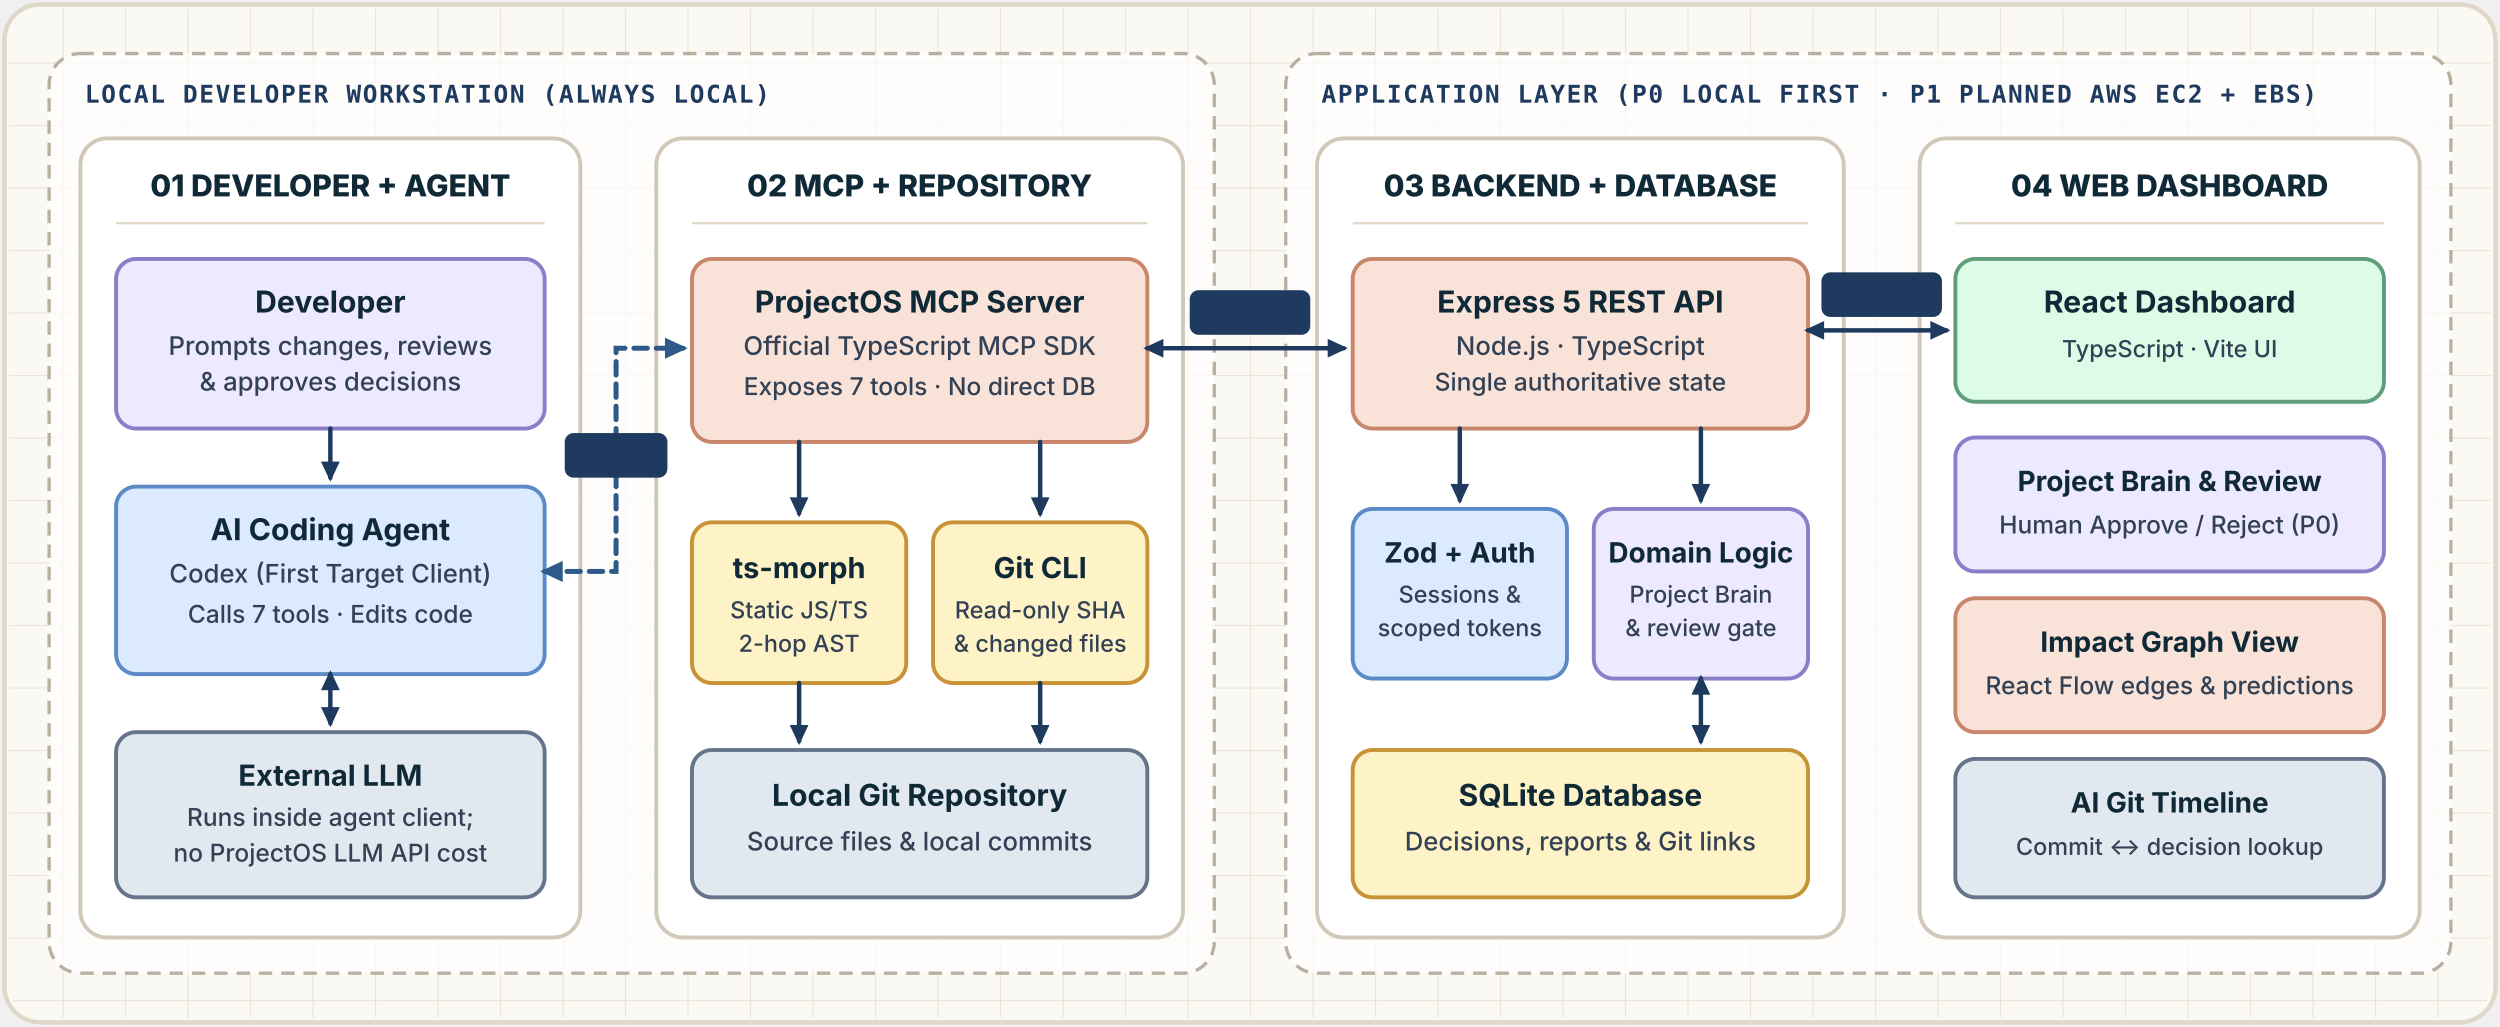
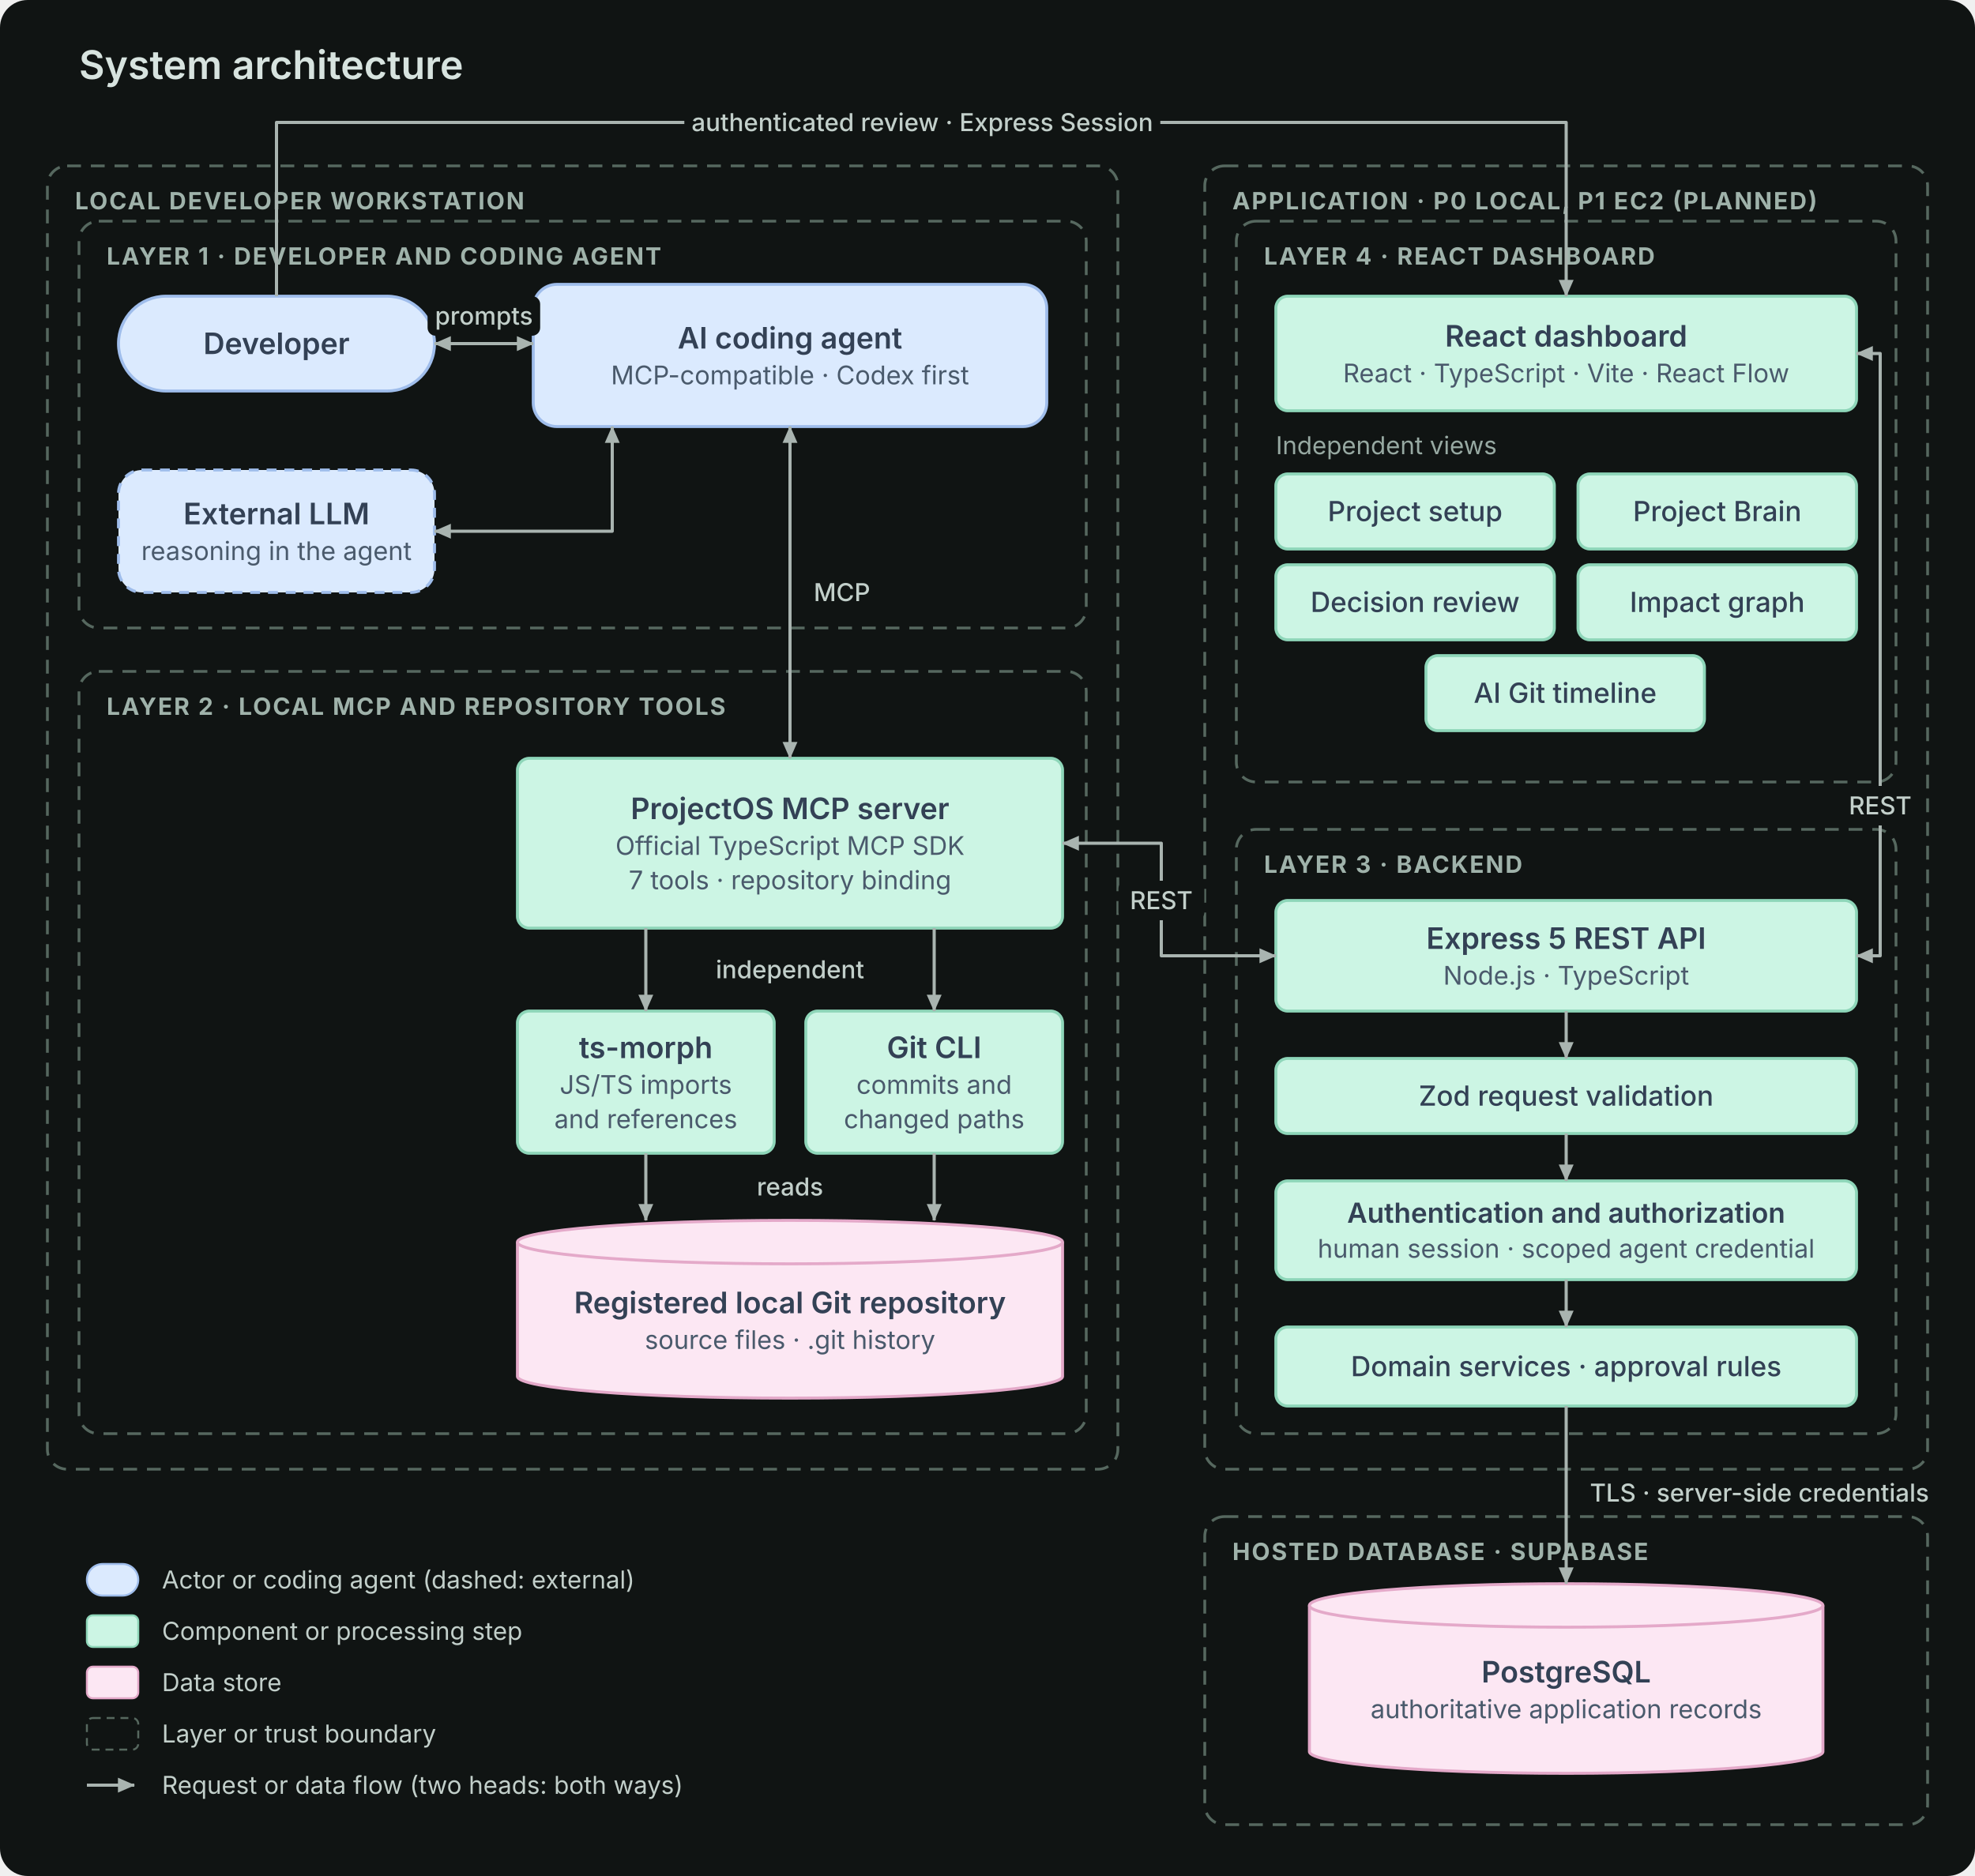
- <svg xmlns="http://www.w3.org/2000/svg" viewBox="0 0 1120 460" width="100%" height="100%" role="img" aria-labelledby="arch-title arch-desc">
+ <svg xmlns="http://www.w3.org/2000/svg" viewBox="0 0 1000 950" width="1000" height="950" role="img" aria-labelledby="t-system-architecture d-system-architecture">
  <defs>
-     <pattern id="bp-grid-a" width="28" height="28" patternUnits="userSpaceOnUse">
-       <path d="M 28 0 L 0 0 0 28" fill="none" stroke="#EBE5D8" stroke-width="1" />
-     </pattern>
-     <style>
-       .canvas { fill: #FBF9F4; stroke: #DFD8C8; stroke-width: 2; }
-       .zone { fill: #FFFFFF; fill-opacity: 0.7; stroke: #B8B0A0; stroke-width: 1.5; stroke-dasharray: 6 4; }
-       .col { fill: #FFFFFF; stroke: #D0C8B8; stroke-width: 1.75; }
-       .b-lav { fill: #EDE9FE; stroke: #8B7EC8; stroke-width: 1.75; }
-       .b-blue { fill: #DBEAFE; stroke: #5B8AC6; stroke-width: 1.75; }
-       .b-peach { fill: #F9E3D8; stroke: #C9866B; stroke-width: 1.75; }
-       .b-amber { fill: #FEF3C7; stroke: #C89236; stroke-width: 1.75; }
-       .b-sage { fill: #DCFCE7; stroke: #5E9E78; stroke-width: 1.75; }
-       .b-slate { fill: #E2E8F0; stroke: #64748B; stroke-width: 1.75; }
-       .pill-proto { fill: #1E3A5F; }
-       .t-title { fill: #0F2937; font-family: -apple-system, BlinkMacSystemFont, "Segoe UI", Inter, Helvetica, Arial, sans-serif; font-weight: 800; }
-       .t-head { fill: #0F2937; font-family: -apple-system, BlinkMacSystemFont, "Segoe UI", Inter, Helvetica, Arial, sans-serif; font-weight: 700; }
-       .t-body { fill: #334155; font-family: -apple-system, BlinkMacSystemFont, "Segoe UI", Inter, Helvetica, Arial, sans-serif; font-weight: 500; }
-       .t-mono { fill: #1E3A5F; font-family: ui-monospace, SFMono-Regular, "SF Mono", Menlo, Consolas, monospace; font-weight: 700; }
-       .w-solid { fill: none; stroke: #1E3A5F; stroke-width: 2; stroke-linecap: round; stroke-linejoin: round; }
-       .w-mcp { fill: none; stroke: #2D5A88; stroke-width: 2.25; stroke-dasharray: 6 4; stroke-linecap: round; }
-     </style>
-     <marker id="ma-n" viewBox="0 0 10 10" refX="7" refY="5" markerWidth="6" markerHeight="6" orient="auto-start-reverse">
-       <path d="M 1 1.5 L 8.5 5 L 1 8.5 z" fill="#1E3A5F" />
-     </marker>
-     <marker id="ma-m" viewBox="0 0 10 10" refX="7" refY="5" markerWidth="6" markerHeight="6" orient="auto-start-reverse">
-       <path d="M 1 1.5 L 8.5 5 L 1 8.5 z" fill="#2D5A88" />
+     <marker id="arr-system-architecture" viewBox="0 0 10 10" refX="9.2" refY="5" markerWidth="9" markerHeight="9" markerUnits="userSpaceOnUse" orient="auto-start-reverse">
+       <path d="M0,0.8 L9.6,5 L0,9.2 Z" fill="#A9B4B0" />
    </marker>
  </defs>
-   <rect x="2" y="2" width="1116" height="456" rx="16" class="canvas" />
-   <rect x="4" y="4" width="1112" height="452" rx="14" fill="url(#bp-grid-a)" />
-   <rect x="22" y="24" width="522" height="412" rx="14" class="zone" />
-   <text x="38" y="46" class="t-mono" font-size="11" fill="#475569" letter-spacing="0.7">LOCAL DEVELOPER WORKSTATION (ALWAYS LOCAL)</text>
-   <rect x="576" y="24" width="522" height="412" rx="14" class="zone" />
-   <text x="592" y="46" class="t-mono" font-size="11" fill="#475569" letter-spacing="0.7">APPLICATION LAYER (P0 LOCAL FIRST · P1 PLANNED AWS EC2 + EBS)</text>
-   <g transform="translate(36, 62)">
-     <rect x="0" y="0" width="224" height="358" rx="12" class="col" />
-     <text x="112" y="26" text-anchor="middle" class="t-title" font-size="13.5">01 DEVELOPER + AGENT</text>
-     <line x1="16" y1="38" x2="208" y2="38" stroke="#E2D9C8" />
-     <g transform="translate(16, 54)">
-       <rect x="0" y="0" width="192" height="76" rx="9" class="b-lav" />
-       <text x="96" y="24" text-anchor="middle" class="t-head" font-size="13.5">Developer</text>
-       <text x="96" y="43" text-anchor="middle" class="t-body" font-size="11.5">Prompts changes, reviews</text>
-       <text x="96" y="59" text-anchor="middle" class="t-body" font-size="11.5">&amp; approves decisions</text>
-     </g>
-     <line x1="112" y1="130" x2="112" y2="152" class="w-solid" marker-end="url(#ma-n)" />
-     <g transform="translate(16, 156)">
-       <rect x="0" y="0" width="192" height="84" rx="9" class="b-blue" />
-       <text x="96" y="24" text-anchor="middle" class="t-head" font-size="13.5">AI Coding Agent</text>
-       <text x="96" y="43" text-anchor="middle" class="t-body" font-size="11.5">Codex (First Target Client)</text>
-       <text x="96" y="61" text-anchor="middle" class="t-body" font-size="11">Calls 7 tools · Edits code</text>
-     </g>
-     <line x1="112" y1="240" x2="112" y2="262" class="w-solid" marker-start="url(#ma-n)" marker-end="url(#ma-n)" />
-     <g transform="translate(16, 266)">
-       <rect x="0" y="0" width="192" height="74" rx="9" class="b-slate" />
-       <text x="96" y="24" text-anchor="middle" class="t-head" font-size="13">External LLM</text>
-       <text x="96" y="42" text-anchor="middle" class="t-body" font-size="11">Runs inside agent client;</text>
-       <text x="96" y="58" text-anchor="middle" class="t-body" font-size="11">no ProjectOS LLM API cost</text>
-     </g>
+   <rect width="1000" height="950" rx="14" fill="#101413" />
+   <text x="40" y="40" font-family="Inter, 'Segoe UI', -apple-system, BlinkMacSystemFont, Helvetica, Arial, sans-serif" font-size="20" font-weight="600" fill="#D7E3DF">System architecture</text>
+   <rect x="610" y="768" width="366" height="156" rx="10" fill="none" stroke="#56685F" stroke-width="1.4" stroke-dasharray="7 5" />
+   <text x="624" y="790" font-family="Inter, 'Segoe UI', -apple-system, BlinkMacSystemFont, Helvetica, Arial, sans-serif" font-size="12" font-weight="700" letter-spacing="0.8" fill="#9FB2AA">HOSTED DATABASE · SUPABASE</text>
+   <rect x="626" y="420" width="334" height="306" rx="10" fill="none" stroke="#56685F" stroke-width="1.4" stroke-dasharray="7 5" />
+   <text x="640" y="442" font-family="Inter, 'Segoe UI', -apple-system, BlinkMacSystemFont, Helvetica, Arial, sans-serif" font-size="12" font-weight="700" letter-spacing="0.8" fill="#9FB2AA">LAYER 3 · BACKEND</text>
+   <rect x="626" y="112" width="334" height="284" rx="10" fill="none" stroke="#56685F" stroke-width="1.4" stroke-dasharray="7 5" />
+   <text x="640" y="134" font-family="Inter, 'Segoe UI', -apple-system, BlinkMacSystemFont, Helvetica, Arial, sans-serif" font-size="12" font-weight="700" letter-spacing="0.8" fill="#9FB2AA">LAYER 4 · REACT DASHBOARD</text>
+   <rect x="610" y="84" width="366" height="660" rx="10" fill="none" stroke="#56685F" stroke-width="1.4" stroke-dasharray="7 5" />
+   <text x="624" y="106" font-family="Inter, 'Segoe UI', -apple-system, BlinkMacSystemFont, Helvetica, Arial, sans-serif" font-size="12" font-weight="700" letter-spacing="0.8" fill="#9FB2AA">APPLICATION · P0 LOCAL, P1 EC2 (PLANNED)</text>
+   <rect x="40" y="340" width="510" height="386" rx="10" fill="none" stroke="#56685F" stroke-width="1.4" stroke-dasharray="7 5" />
+   <text x="54" y="362" font-family="Inter, 'Segoe UI', -apple-system, BlinkMacSystemFont, Helvetica, Arial, sans-serif" font-size="12" font-weight="700" letter-spacing="0.8" fill="#9FB2AA">LAYER 2 · LOCAL MCP AND REPOSITORY TOOLS</text>
+   <rect x="40" y="112" width="510" height="206" rx="10" fill="none" stroke="#56685F" stroke-width="1.4" stroke-dasharray="7 5" />
+   <text x="54" y="134" font-family="Inter, 'Segoe UI', -apple-system, BlinkMacSystemFont, Helvetica, Arial, sans-serif" font-size="12" font-weight="700" letter-spacing="0.8" fill="#9FB2AA">LAYER 1 · DEVELOPER AND CODING AGENT</text>
+   <rect x="24" y="84" width="542" height="660" rx="10" fill="none" stroke="#56685F" stroke-width="1.4" stroke-dasharray="7 5" />
+   <text x="38" y="106" font-family="Inter, 'Segoe UI', -apple-system, BlinkMacSystemFont, Helvetica, Arial, sans-serif" font-size="12" font-weight="700" letter-spacing="0.8" fill="#9FB2AA">LOCAL DEVELOPER WORKSTATION</text>
+   <g>
+     <rect x="60" y="150" width="160" height="48" rx="24" fill="#DBEAFE" stroke="#9FBDEB" stroke-width="1.5" />
+     <text x="140" y="179.3" text-anchor="middle" font-family="Inter, 'Segoe UI', -apple-system, BlinkMacSystemFont, Helvetica, Arial, sans-serif" font-size="15" font-weight="600" fill="#334155">Developer</text>
  </g>
-   <g transform="translate(294, 62)">
-     <rect x="0" y="0" width="236" height="358" rx="12" class="col" />
-     <text x="118" y="26" text-anchor="middle" class="t-title" font-size="13.5">02 MCP + REPOSITORY</text>
-     <line x1="16" y1="38" x2="220" y2="38" stroke="#E2D9C8" />
-     <g transform="translate(16, 54)">
-       <rect x="0" y="0" width="204" height="82" rx="9" class="b-peach" />
-       <text x="102" y="24" text-anchor="middle" class="t-head" font-size="13.5">ProjectOS MCP Server</text>
-       <text x="102" y="43" text-anchor="middle" class="t-body" font-size="11.5">Official TypeScript MCP SDK</text>
-       <text x="102" y="61" text-anchor="middle" class="t-body" font-size="11">Exposes 7 tools · No direct DB</text>
-     </g>
-     <g transform="translate(16, 172)">
-       <rect x="0" y="0" width="96" height="72" rx="9" class="b-amber" />
-       <text x="48" y="25" text-anchor="middle" class="t-head" font-size="13">ts-morph</text>
-       <text x="48" y="43" text-anchor="middle" class="t-body" font-size="10.5">Static JS/TS</text>
-       <text x="48" y="58" text-anchor="middle" class="t-body" font-size="10.5">2-hop AST</text>
-     </g>
-     <g transform="translate(124, 172)">
-       <rect x="0" y="0" width="96" height="72" rx="9" class="b-amber" />
-       <text x="48" y="25" text-anchor="middle" class="t-head" font-size="13">Git CLI</text>
-       <text x="48" y="43" text-anchor="middle" class="t-body" font-size="10.5">Read-only SHA</text>
-       <text x="48" y="58" text-anchor="middle" class="t-body" font-size="10.5">&amp; changed files</text>
-     </g>
-     <line x1="64" y1="136" x2="64" y2="168" class="w-solid" marker-end="url(#ma-n)" />
-     <line x1="172" y1="136" x2="172" y2="168" class="w-solid" marker-end="url(#ma-n)" />
-     <g transform="translate(16, 274)">
-       <rect x="0" y="0" width="204" height="66" rx="9" class="b-slate" />
-       <text x="102" y="25" text-anchor="middle" class="t-head" font-size="13.5">Local Git Repository</text>
-       <text x="102" y="45" text-anchor="middle" class="t-body" font-size="11.5">Source files &amp; local commits</text>
-     </g>
-     <line x1="64" y1="244" x2="64" y2="270" class="w-solid" marker-end="url(#ma-n)" />
-     <line x1="172" y1="244" x2="172" y2="270" class="w-solid" marker-end="url(#ma-n)" />
+   <g>
+     <rect x="270" y="144" width="260" height="72" rx="12" fill="#DBEAFE" stroke="#9FBDEB" stroke-width="1.5" />
+     <text x="400" y="176.5" text-anchor="middle" font-family="Inter, 'Segoe UI', -apple-system, BlinkMacSystemFont, Helvetica, Arial, sans-serif" font-size="15" font-weight="600" fill="#334155">AI coding agent</text>
+     <text x="400" y="194.6" text-anchor="middle" font-family="Inter, 'Segoe UI', -apple-system, BlinkMacSystemFont, Helvetica, Arial, sans-serif" font-size="13" font-weight="400" fill="#4A5A6C">MCP-compatible · Codex first</text>
  </g>
-   <g transform="translate(590, 62)">
-     <rect x="0" y="0" width="236" height="358" rx="12" class="col" />
-     <text x="118" y="26" text-anchor="middle" class="t-title" font-size="13.5">03 BACKEND + DATABASE</text>
-     <line x1="16" y1="38" x2="220" y2="38" stroke="#E2D9C8" />
-     <g transform="translate(16, 54)">
-       <rect x="0" y="0" width="204" height="76" rx="9" class="b-peach" />
-       <text x="102" y="24" text-anchor="middle" class="t-head" font-size="13.5">Express 5 REST API</text>
-       <text x="102" y="43" text-anchor="middle" class="t-body" font-size="11.5">Node.js · TypeScript</text>
-       <text x="102" y="59" text-anchor="middle" class="t-body" font-size="11">Single authoritative state</text>
-     </g>
-     <g transform="translate(16, 166)">
-       <rect x="0" y="0" width="96" height="76" rx="9" class="b-blue" />
-       <text x="48" y="24" text-anchor="middle" class="t-head" font-size="12.5">Zod + Auth</text>
-       <text x="48" y="42" text-anchor="middle" class="t-body" font-size="10.5">Sessions &amp;</text>
-       <text x="48" y="57" text-anchor="middle" class="t-body" font-size="10.5">scoped tokens</text>
-     </g>
-     <g transform="translate(124, 166)">
-       <rect x="0" y="0" width="96" height="76" rx="9" class="b-lav" />
-       <text x="48" y="24" text-anchor="middle" class="t-head" font-size="12.5">Domain Logic</text>
-       <text x="48" y="42" text-anchor="middle" class="t-body" font-size="10.5">Project Brain</text>
-       <text x="48" y="57" text-anchor="middle" class="t-body" font-size="10.5">&amp; review gate</text>
-     </g>
-     <line x1="64" y1="130" x2="64" y2="162" class="w-solid" marker-end="url(#ma-n)" />
-     <line x1="172" y1="130" x2="172" y2="162" class="w-solid" marker-end="url(#ma-n)" />
-     <g transform="translate(16, 274)">
-       <rect x="0" y="0" width="204" height="66" rx="9" class="b-amber" />
-       <text x="102" y="25" text-anchor="middle" class="t-head" font-size="13.5">SQLite Database</text>
-       <text x="102" y="45" text-anchor="middle" class="t-body" font-size="11.5">Decisions, reports &amp; Git links</text>
-     </g>
-     <line x1="172" y1="242" x2="172" y2="270" class="w-solid" marker-start="url(#ma-n)" marker-end="url(#ma-n)" />
+   <g>
+     <rect x="60" y="238" width="160" height="62" rx="12" fill="#DBEAFE" stroke="#9FBDEB" stroke-width="1.5" stroke-dasharray="5 4" />
+     <text x="140" y="265.5" text-anchor="middle" font-family="Inter, 'Segoe UI', -apple-system, BlinkMacSystemFont, Helvetica, Arial, sans-serif" font-size="15" font-weight="600" fill="#334155">External LLM</text>
+     <text x="140" y="283.6" text-anchor="middle" font-family="Inter, 'Segoe UI', -apple-system, BlinkMacSystemFont, Helvetica, Arial, sans-serif" font-size="13" font-weight="400" fill="#4A5A6C">reasoning in the agent</text>
  </g>
-   <g transform="translate(860, 62)">
-     <rect x="0" y="0" width="224" height="358" rx="12" class="col" />
-     <text x="112" y="26" text-anchor="middle" class="t-title" font-size="13.5">04 WEB DASHBOARD</text>
-     <line x1="16" y1="38" x2="208" y2="38" stroke="#E2D9C8" />
-     <g transform="translate(16, 54)">
-       <rect x="0" y="0" width="192" height="64" rx="9" class="b-sage" />
-       <text x="96" y="24" text-anchor="middle" class="t-head" font-size="13.5">React Dashboard</text>
-       <text x="96" y="44" text-anchor="middle" class="t-body" font-size="10.5">TypeScript · Vite UI</text>
-     </g>
-     <g transform="translate(16, 134)">
-       <rect x="0" y="0" width="192" height="60" rx="9" class="b-lav" />
-       <text x="96" y="24" text-anchor="middle" class="t-head" font-size="12.5">Project Brain &amp; Review</text>
-       <text x="96" y="43" text-anchor="middle" class="t-body" font-size="11">Human Approve / Reject (P0)</text>
-     </g>
-     <g transform="translate(16, 206)">
-       <rect x="0" y="0" width="192" height="60" rx="9" class="b-peach" />
-       <text x="96" y="24" text-anchor="middle" class="t-head" font-size="12.5">Impact Graph View</text>
-       <text x="96" y="43" text-anchor="middle" class="t-body" font-size="11">React Flow edges &amp; predictions</text>
-     </g>
-     <g transform="translate(16, 278)">
-       <rect x="0" y="0" width="192" height="62" rx="9" class="b-slate" />
-       <text x="96" y="24" text-anchor="middle" class="t-head" font-size="12.5">AI Git Timeline</text>
-       <text x="96" y="43" text-anchor="middle" class="t-body" font-size="10.5">Commit ↔ decision lookup</text>
-     </g>
+   <path d="M220,174 L270,174" fill="none" stroke="#A9B4B0" stroke-width="1.6" stroke-linejoin="round" marker-end="url(#arr-system-architecture)" marker-start="url(#arr-system-architecture)" />
+   <path d="M310,216 L310,269 L220,269" fill="none" stroke="#A9B4B0" stroke-width="1.6" stroke-linejoin="round" marker-end="url(#arr-system-architecture)" marker-start="url(#arr-system-architecture)" />
+   <g>
+     <rect x="262" y="384" width="276" height="86" rx="6" fill="#CCF5E4" stroke="#8ED6B9" stroke-width="1.5" />
+     <text x="400" y="414.8" text-anchor="middle" font-family="Inter, 'Segoe UI', -apple-system, BlinkMacSystemFont, Helvetica, Arial, sans-serif" font-size="15" font-weight="600" fill="#334155">ProjectOS MCP server</text>
+     <text x="400" y="432.9" text-anchor="middle" font-family="Inter, 'Segoe UI', -apple-system, BlinkMacSystemFont, Helvetica, Arial, sans-serif" font-size="13" font-weight="400" fill="#4A5A6C">Official TypeScript MCP SDK</text>
+     <text x="400" y="450.3" text-anchor="middle" font-family="Inter, 'Segoe UI', -apple-system, BlinkMacSystemFont, Helvetica, Arial, sans-serif" font-size="13" font-weight="400" fill="#4A5A6C">7 tools · repository binding</text>
  </g>
-   <path d="M 244 256 L 276 256 L 276 156 L 306 156" class="w-mcp" marker-start="url(#ma-m)" marker-end="url(#ma-m)" />
-   <rect x="253" y="194" width="46" height="20" rx="4" class="pill-proto" />
-   <text x="276" y="208" text-anchor="middle" fill="#FFFFFF" class="t-mono" font-size="10">MCP</text>
-   <path d="M 514 156 L 602 156" class="w-solid" marker-start="url(#ma-n)" marker-end="url(#ma-n)" />
-   <rect x="533" y="130" width="54" height="20" rx="4" class="pill-proto" />
-   <text x="560" y="144" text-anchor="middle" fill="#FFFFFF" class="t-mono" font-size="10">REST</text>
-   <path d="M 810 148 L 872 148" class="w-solid" marker-start="url(#ma-n)" marker-end="url(#ma-n)" />
-   <rect x="816" y="122" width="54" height="20" rx="4" class="pill-proto" />
-   <text x="843" y="136" text-anchor="middle" fill="#FFFFFF" class="t-mono" font-size="10">REST</text>
+   <path d="M400,216 L400,384" fill="none" stroke="#A9B4B0" stroke-width="1.6" stroke-linejoin="round" marker-end="url(#arr-system-architecture)" marker-start="url(#arr-system-architecture)" />
+   <g>
+     <rect x="262" y="512" width="130" height="72" rx="6" fill="#CCF5E4" stroke="#8ED6B9" stroke-width="1.5" />
+     <text x="327" y="535.8" text-anchor="middle" font-family="Inter, 'Segoe UI', -apple-system, BlinkMacSystemFont, Helvetica, Arial, sans-serif" font-size="15" font-weight="600" fill="#334155">ts-morph</text>
+     <text x="327" y="553.9" text-anchor="middle" font-family="Inter, 'Segoe UI', -apple-system, BlinkMacSystemFont, Helvetica, Arial, sans-serif" font-size="13" font-weight="400" fill="#4A5A6C">JS/TS imports</text>
+     <text x="327" y="571.3" text-anchor="middle" font-family="Inter, 'Segoe UI', -apple-system, BlinkMacSystemFont, Helvetica, Arial, sans-serif" font-size="13" font-weight="400" fill="#4A5A6C">and references</text>
+   </g>
+   <g>
+     <rect x="408" y="512" width="130" height="72" rx="6" fill="#CCF5E4" stroke="#8ED6B9" stroke-width="1.5" />
+     <text x="473" y="535.8" text-anchor="middle" font-family="Inter, 'Segoe UI', -apple-system, BlinkMacSystemFont, Helvetica, Arial, sans-serif" font-size="15" font-weight="600" fill="#334155">Git CLI</text>
+     <text x="473" y="553.9" text-anchor="middle" font-family="Inter, 'Segoe UI', -apple-system, BlinkMacSystemFont, Helvetica, Arial, sans-serif" font-size="13" font-weight="400" fill="#4A5A6C">commits and</text>
+     <text x="473" y="571.3" text-anchor="middle" font-family="Inter, 'Segoe UI', -apple-system, BlinkMacSystemFont, Helvetica, Arial, sans-serif" font-size="13" font-weight="400" fill="#4A5A6C">changed paths</text>
+   </g>
+   <path d="M327,470 L327,512" fill="none" stroke="#A9B4B0" stroke-width="1.6" stroke-linejoin="round" marker-end="url(#arr-system-architecture)" />
+   <path d="M473,470 L473,512" fill="none" stroke="#A9B4B0" stroke-width="1.6" stroke-linejoin="round" marker-end="url(#arr-system-architecture)" />
+   <g>
+     <path d="M262,629 A138,11 0 0 1 538,629 V697 A138,11 0 0 1 262,697 Z" fill="#FCE7F3" stroke="#E4A9C9" stroke-width="1.5" />
+     <path d="M262,629 A138,11 0 0 0 538,629" fill="none" stroke="#E4A9C9" stroke-width="1.5" />
+     <text x="400" y="665.0" text-anchor="middle" font-family="Inter, 'Segoe UI', -apple-system, BlinkMacSystemFont, Helvetica, Arial, sans-serif" font-size="15" font-weight="600" fill="#334155">Registered local Git repository</text>
+     <text x="400" y="683.1" text-anchor="middle" font-family="Inter, 'Segoe UI', -apple-system, BlinkMacSystemFont, Helvetica, Arial, sans-serif" font-size="13" font-weight="400" fill="#4A5A6C">source files · .git history</text>
+   </g>
+   <path d="M327,584 L327,618" fill="none" stroke="#A9B4B0" stroke-width="1.6" stroke-linejoin="round" marker-end="url(#arr-system-architecture)" />
+   <path d="M473,584 L473,618" fill="none" stroke="#A9B4B0" stroke-width="1.6" stroke-linejoin="round" marker-end="url(#arr-system-architecture)" />
+   <g>
+     <rect x="646" y="150" width="294" height="58" rx="6" fill="#CCF5E4" stroke="#8ED6B9" stroke-width="1.5" />
+     <text x="793" y="175.5" text-anchor="middle" font-family="Inter, 'Segoe UI', -apple-system, BlinkMacSystemFont, Helvetica, Arial, sans-serif" font-size="15" font-weight="600" fill="#334155">React dashboard</text>
+     <text x="793" y="193.6" text-anchor="middle" font-family="Inter, 'Segoe UI', -apple-system, BlinkMacSystemFont, Helvetica, Arial, sans-serif" font-size="13" font-weight="400" fill="#4A5A6C">React · TypeScript · Vite · React Flow</text>
+   </g>
+   <g>
+     <rect x="646" y="240" width="141" height="38" rx="6" fill="#CCF5E4" stroke="#8ED6B9" stroke-width="1.5" />
+     <text x="716.5" y="263.9" text-anchor="middle" font-family="Inter, 'Segoe UI', -apple-system, BlinkMacSystemFont, Helvetica, Arial, sans-serif" font-size="14" font-weight="500" fill="#334155">Project setup</text>
+   </g>
+   <g>
+     <rect x="799" y="240" width="141" height="38" rx="6" fill="#CCF5E4" stroke="#8ED6B9" stroke-width="1.5" />
+     <text x="869.5" y="263.9" text-anchor="middle" font-family="Inter, 'Segoe UI', -apple-system, BlinkMacSystemFont, Helvetica, Arial, sans-serif" font-size="14" font-weight="500" fill="#334155">Project Brain</text>
+   </g>
+   <g>
+     <rect x="646" y="286" width="141" height="38" rx="6" fill="#CCF5E4" stroke="#8ED6B9" stroke-width="1.5" />
+     <text x="716.5" y="309.9" text-anchor="middle" font-family="Inter, 'Segoe UI', -apple-system, BlinkMacSystemFont, Helvetica, Arial, sans-serif" font-size="14" font-weight="500" fill="#334155">Decision review</text>
+   </g>
+   <g>
+     <rect x="799" y="286" width="141" height="38" rx="6" fill="#CCF5E4" stroke="#8ED6B9" stroke-width="1.5" />
+     <text x="869.5" y="309.9" text-anchor="middle" font-family="Inter, 'Segoe UI', -apple-system, BlinkMacSystemFont, Helvetica, Arial, sans-serif" font-size="14" font-weight="500" fill="#334155">Impact graph</text>
+   </g>
+   <g>
+     <rect x="722" y="332" width="141" height="38" rx="6" fill="#CCF5E4" stroke="#8ED6B9" stroke-width="1.5" />
+     <text x="792.5" y="355.9" text-anchor="middle" font-family="Inter, 'Segoe UI', -apple-system, BlinkMacSystemFont, Helvetica, Arial, sans-serif" font-size="14" font-weight="500" fill="#334155">AI Git timeline</text>
+   </g>
+   <path d="M140,150 L140,62 L793,62 L793,150" fill="none" stroke="#A9B4B0" stroke-width="1.6" stroke-linejoin="round" marker-end="url(#arr-system-architecture)" />
+   <g>
+     <rect x="646" y="456" width="294" height="56" rx="6" fill="#CCF5E4" stroke="#8ED6B9" stroke-width="1.5" />
+     <text x="793" y="480.5" text-anchor="middle" font-family="Inter, 'Segoe UI', -apple-system, BlinkMacSystemFont, Helvetica, Arial, sans-serif" font-size="15" font-weight="600" fill="#334155">Express 5 REST API</text>
+     <text x="793" y="498.6" text-anchor="middle" font-family="Inter, 'Segoe UI', -apple-system, BlinkMacSystemFont, Helvetica, Arial, sans-serif" font-size="13" font-weight="400" fill="#4A5A6C">Node.js · TypeScript</text>
+   </g>
+   <g>
+     <rect x="646" y="536" width="294" height="38" rx="6" fill="#CCF5E4" stroke="#8ED6B9" stroke-width="1.5" />
+     <text x="793" y="559.9" text-anchor="middle" font-family="Inter, 'Segoe UI', -apple-system, BlinkMacSystemFont, Helvetica, Arial, sans-serif" font-size="14" font-weight="500" fill="#334155">Zod request validation</text>
+   </g>
+   <g>
+     <rect x="646" y="598" width="294" height="50" rx="6" fill="#CCF5E4" stroke="#8ED6B9" stroke-width="1.5" />
+     <text x="793" y="619.2" text-anchor="middle" font-family="Inter, 'Segoe UI', -apple-system, BlinkMacSystemFont, Helvetica, Arial, sans-serif" font-size="14" font-weight="600" fill="#334155">Authentication and authorization</text>
+     <text x="793" y="636.9" text-anchor="middle" font-family="Inter, 'Segoe UI', -apple-system, BlinkMacSystemFont, Helvetica, Arial, sans-serif" font-size="13" font-weight="400" fill="#4A5A6C">human session · scoped agent credential</text>
+   </g>
+   <g>
+     <rect x="646" y="672" width="294" height="40" rx="6" fill="#CCF5E4" stroke="#8ED6B9" stroke-width="1.5" />
+     <text x="793" y="696.9" text-anchor="middle" font-family="Inter, 'Segoe UI', -apple-system, BlinkMacSystemFont, Helvetica, Arial, sans-serif" font-size="14" font-weight="500" fill="#334155">Domain services · approval rules</text>
+   </g>
+   <path d="M793,512 L793,536" fill="none" stroke="#A9B4B0" stroke-width="1.6" stroke-linejoin="round" marker-end="url(#arr-system-architecture)" />
+   <path d="M793,574 L793,598" fill="none" stroke="#A9B4B0" stroke-width="1.6" stroke-linejoin="round" marker-end="url(#arr-system-architecture)" />
+   <path d="M793,648 L793,672" fill="none" stroke="#A9B4B0" stroke-width="1.6" stroke-linejoin="round" marker-end="url(#arr-system-architecture)" />
+   <path d="M940,179 L952,179 L952,484 L940,484" fill="none" stroke="#A9B4B0" stroke-width="1.6" stroke-linejoin="round" marker-end="url(#arr-system-architecture)" marker-start="url(#arr-system-architecture)" />
+   <path d="M538,427 L588,427 L588,484 L646,484" fill="none" stroke="#A9B4B0" stroke-width="1.6" stroke-linejoin="round" marker-end="url(#arr-system-architecture)" marker-start="url(#arr-system-architecture)" />
+   <g>
+     <path d="M663,813 A130,11 0 0 1 923,813 V887 A130,11 0 0 1 663,887 Z" fill="#FCE7F3" stroke="#E4A9C9" stroke-width="1.5" />
+     <path d="M663,813 A130,11 0 0 0 923,813" fill="none" stroke="#E4A9C9" stroke-width="1.5" />
+     <text x="793" y="852.0" text-anchor="middle" font-family="Inter, 'Segoe UI', -apple-system, BlinkMacSystemFont, Helvetica, Arial, sans-serif" font-size="15" font-weight="600" fill="#334155">PostgreSQL</text>
+     <text x="793" y="870.1" text-anchor="middle" font-family="Inter, 'Segoe UI', -apple-system, BlinkMacSystemFont, Helvetica, Arial, sans-serif" font-size="13" font-weight="400" fill="#4A5A6C">authoritative application records</text>
+   </g>
+   <path d="M793,712 L793,802" fill="none" stroke="#A9B4B0" stroke-width="1.6" stroke-linejoin="round" marker-end="url(#arr-system-architecture)" />
+   <rect x="216.5" y="150.0" width="57.0" height="20" rx="4" fill="#101413" />
+   <text x="245" y="164.4" text-anchor="middle" font-family="Inter, 'Segoe UI', -apple-system, BlinkMacSystemFont, Helvetica, Arial, sans-serif" font-size="12.5" font-weight="500" fill="#C2CFCA">prompts</text>
+   <rect x="407.0" y="290.0" width="37.5" height="20" rx="4" fill="#101413" />
+   <text x="412" y="304.4" text-anchor="start" font-family="Inter, 'Segoe UI', -apple-system, BlinkMacSystemFont, Helvetica, Arial, sans-serif" font-size="12.5" font-weight="500" fill="#C2CFCA">MCP</text>
+   <rect x="360.6" y="481.0" width="78.8" height="20" rx="4" fill="#101413" />
+   <text x="400" y="495.4" text-anchor="middle" font-family="Inter, 'Segoe UI', -apple-system, BlinkMacSystemFont, Helvetica, Arial, sans-serif" font-size="12.5" font-weight="500" fill="#C2CFCA">independent</text>
+   <rect x="379.2" y="591.0" width="41.6" height="20" rx="4" fill="#101413" />
+   <text x="400" y="605.4" text-anchor="middle" font-family="Inter, 'Segoe UI', -apple-system, BlinkMacSystemFont, Helvetica, Arial, sans-serif" font-size="12.5" font-weight="500" fill="#C2CFCA">reads</text>
+   <text x="646" y="230" text-anchor="start" font-family="Inter, 'Segoe UI', -apple-system, BlinkMacSystemFont, Helvetica, Arial, sans-serif" font-size="12.5" fill="#97A9A2">Independent views</text>
+   <rect x="346.5" y="52.0" width="241.0" height="20" rx="4" fill="#101413" />
+   <text x="467" y="66.4" text-anchor="middle" font-family="Inter, 'Segoe UI', -apple-system, BlinkMacSystemFont, Helvetica, Arial, sans-serif" font-size="12.5" font-weight="500" fill="#C2CFCA">authenticated review · Express Session</text>
+   <rect x="930.3" y="398.0" width="43.5" height="20" rx="4" fill="#101413" />
+   <text x="952" y="412.4" text-anchor="middle" font-family="Inter, 'Segoe UI', -apple-system, BlinkMacSystemFont, Helvetica, Arial, sans-serif" font-size="12.5" font-weight="500" fill="#C2CFCA">REST</text>
+   <rect x="566.3" y="446.0" width="43.5" height="20" rx="4" fill="#101413" />
+   <text x="588" y="460.4" text-anchor="middle" font-family="Inter, 'Segoe UI', -apple-system, BlinkMacSystemFont, Helvetica, Arial, sans-serif" font-size="12.5" font-weight="500" fill="#C2CFCA">REST</text>
+   <rect x="800.0" y="746.0" width="181.1" height="20" rx="4" fill="#101413" />
+   <text x="805" y="760.4" text-anchor="start" font-family="Inter, 'Segoe UI', -apple-system, BlinkMacSystemFont, Helvetica, Arial, sans-serif" font-size="12.5" font-weight="500" fill="#C2CFCA">TLS · server-side credentials</text>
+   <rect x="44" y="792" width="26" height="16" rx="8" fill="#DBEAFE" stroke="#9FBDEB" />
+   <text x="82" y="804.4" font-family="Inter, 'Segoe UI', -apple-system, BlinkMacSystemFont, Helvetica, Arial, sans-serif" font-size="12.5" fill="#C2CFCA">Actor or coding agent (dashed: external)</text>
+   <rect x="44" y="818" width="26" height="16" rx="3" fill="#CCF5E4" stroke="#8ED6B9" />
+   <text x="82" y="830.4" font-family="Inter, 'Segoe UI', -apple-system, BlinkMacSystemFont, Helvetica, Arial, sans-serif" font-size="12.5" fill="#C2CFCA">Component or processing step</text>
+   <rect x="44" y="844" width="26" height="16" rx="3" fill="#FCE7F3" stroke="#E4A9C9" />
+   <text x="82" y="856.4" font-family="Inter, 'Segoe UI', -apple-system, BlinkMacSystemFont, Helvetica, Arial, sans-serif" font-size="12.5" fill="#C2CFCA">Data store</text>
+   <rect x="44" y="870" width="26" height="16" rx="3" fill="none" stroke="#56685F" stroke-dasharray="4 3" />
+   <text x="82" y="882.4" font-family="Inter, 'Segoe UI', -apple-system, BlinkMacSystemFont, Helvetica, Arial, sans-serif" font-size="12.5" fill="#C2CFCA">Layer or trust boundary</text>
+   <path d="M44,904 L68,904" stroke="#A9B4B0" stroke-width="1.6" marker-end="url(#arr-system-architecture)" />
+   <text x="82" y="908.4" font-family="Inter, 'Segoe UI', -apple-system, BlinkMacSystemFont, Helvetica, Arial, sans-serif" font-size="12.5" fill="#C2CFCA">Request or data flow (two heads: both ways)</text>
</svg>
